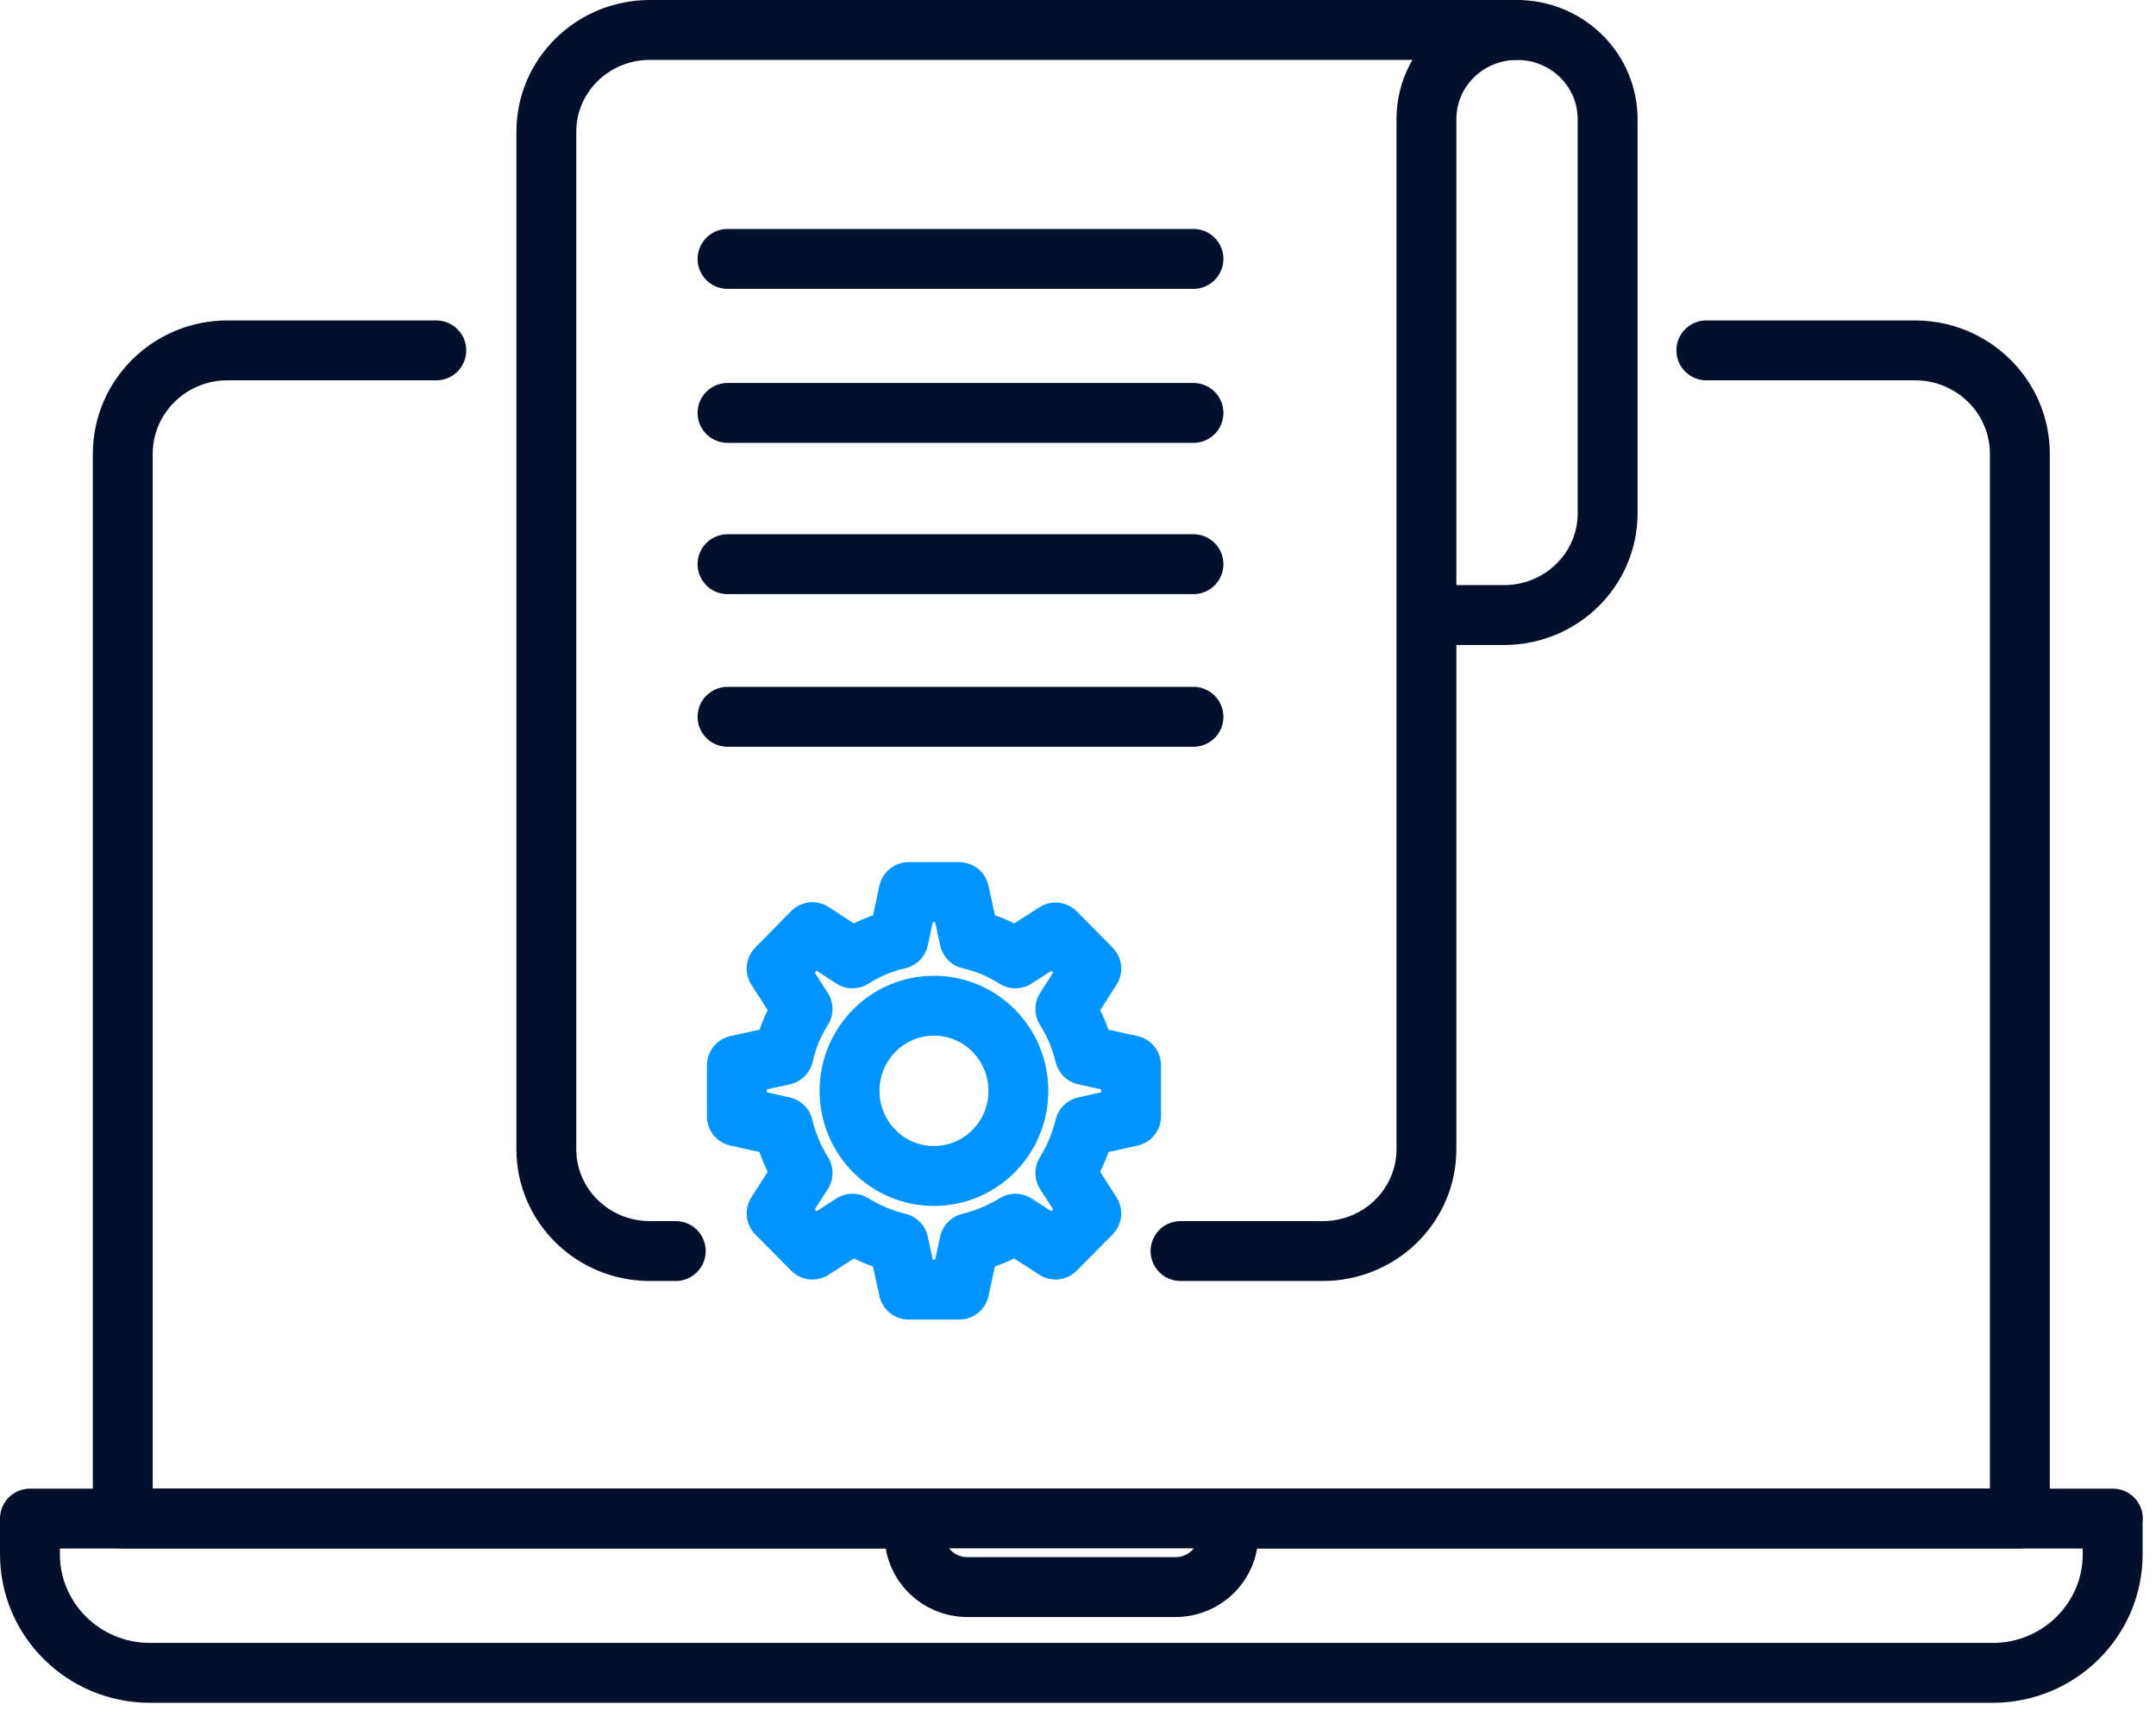
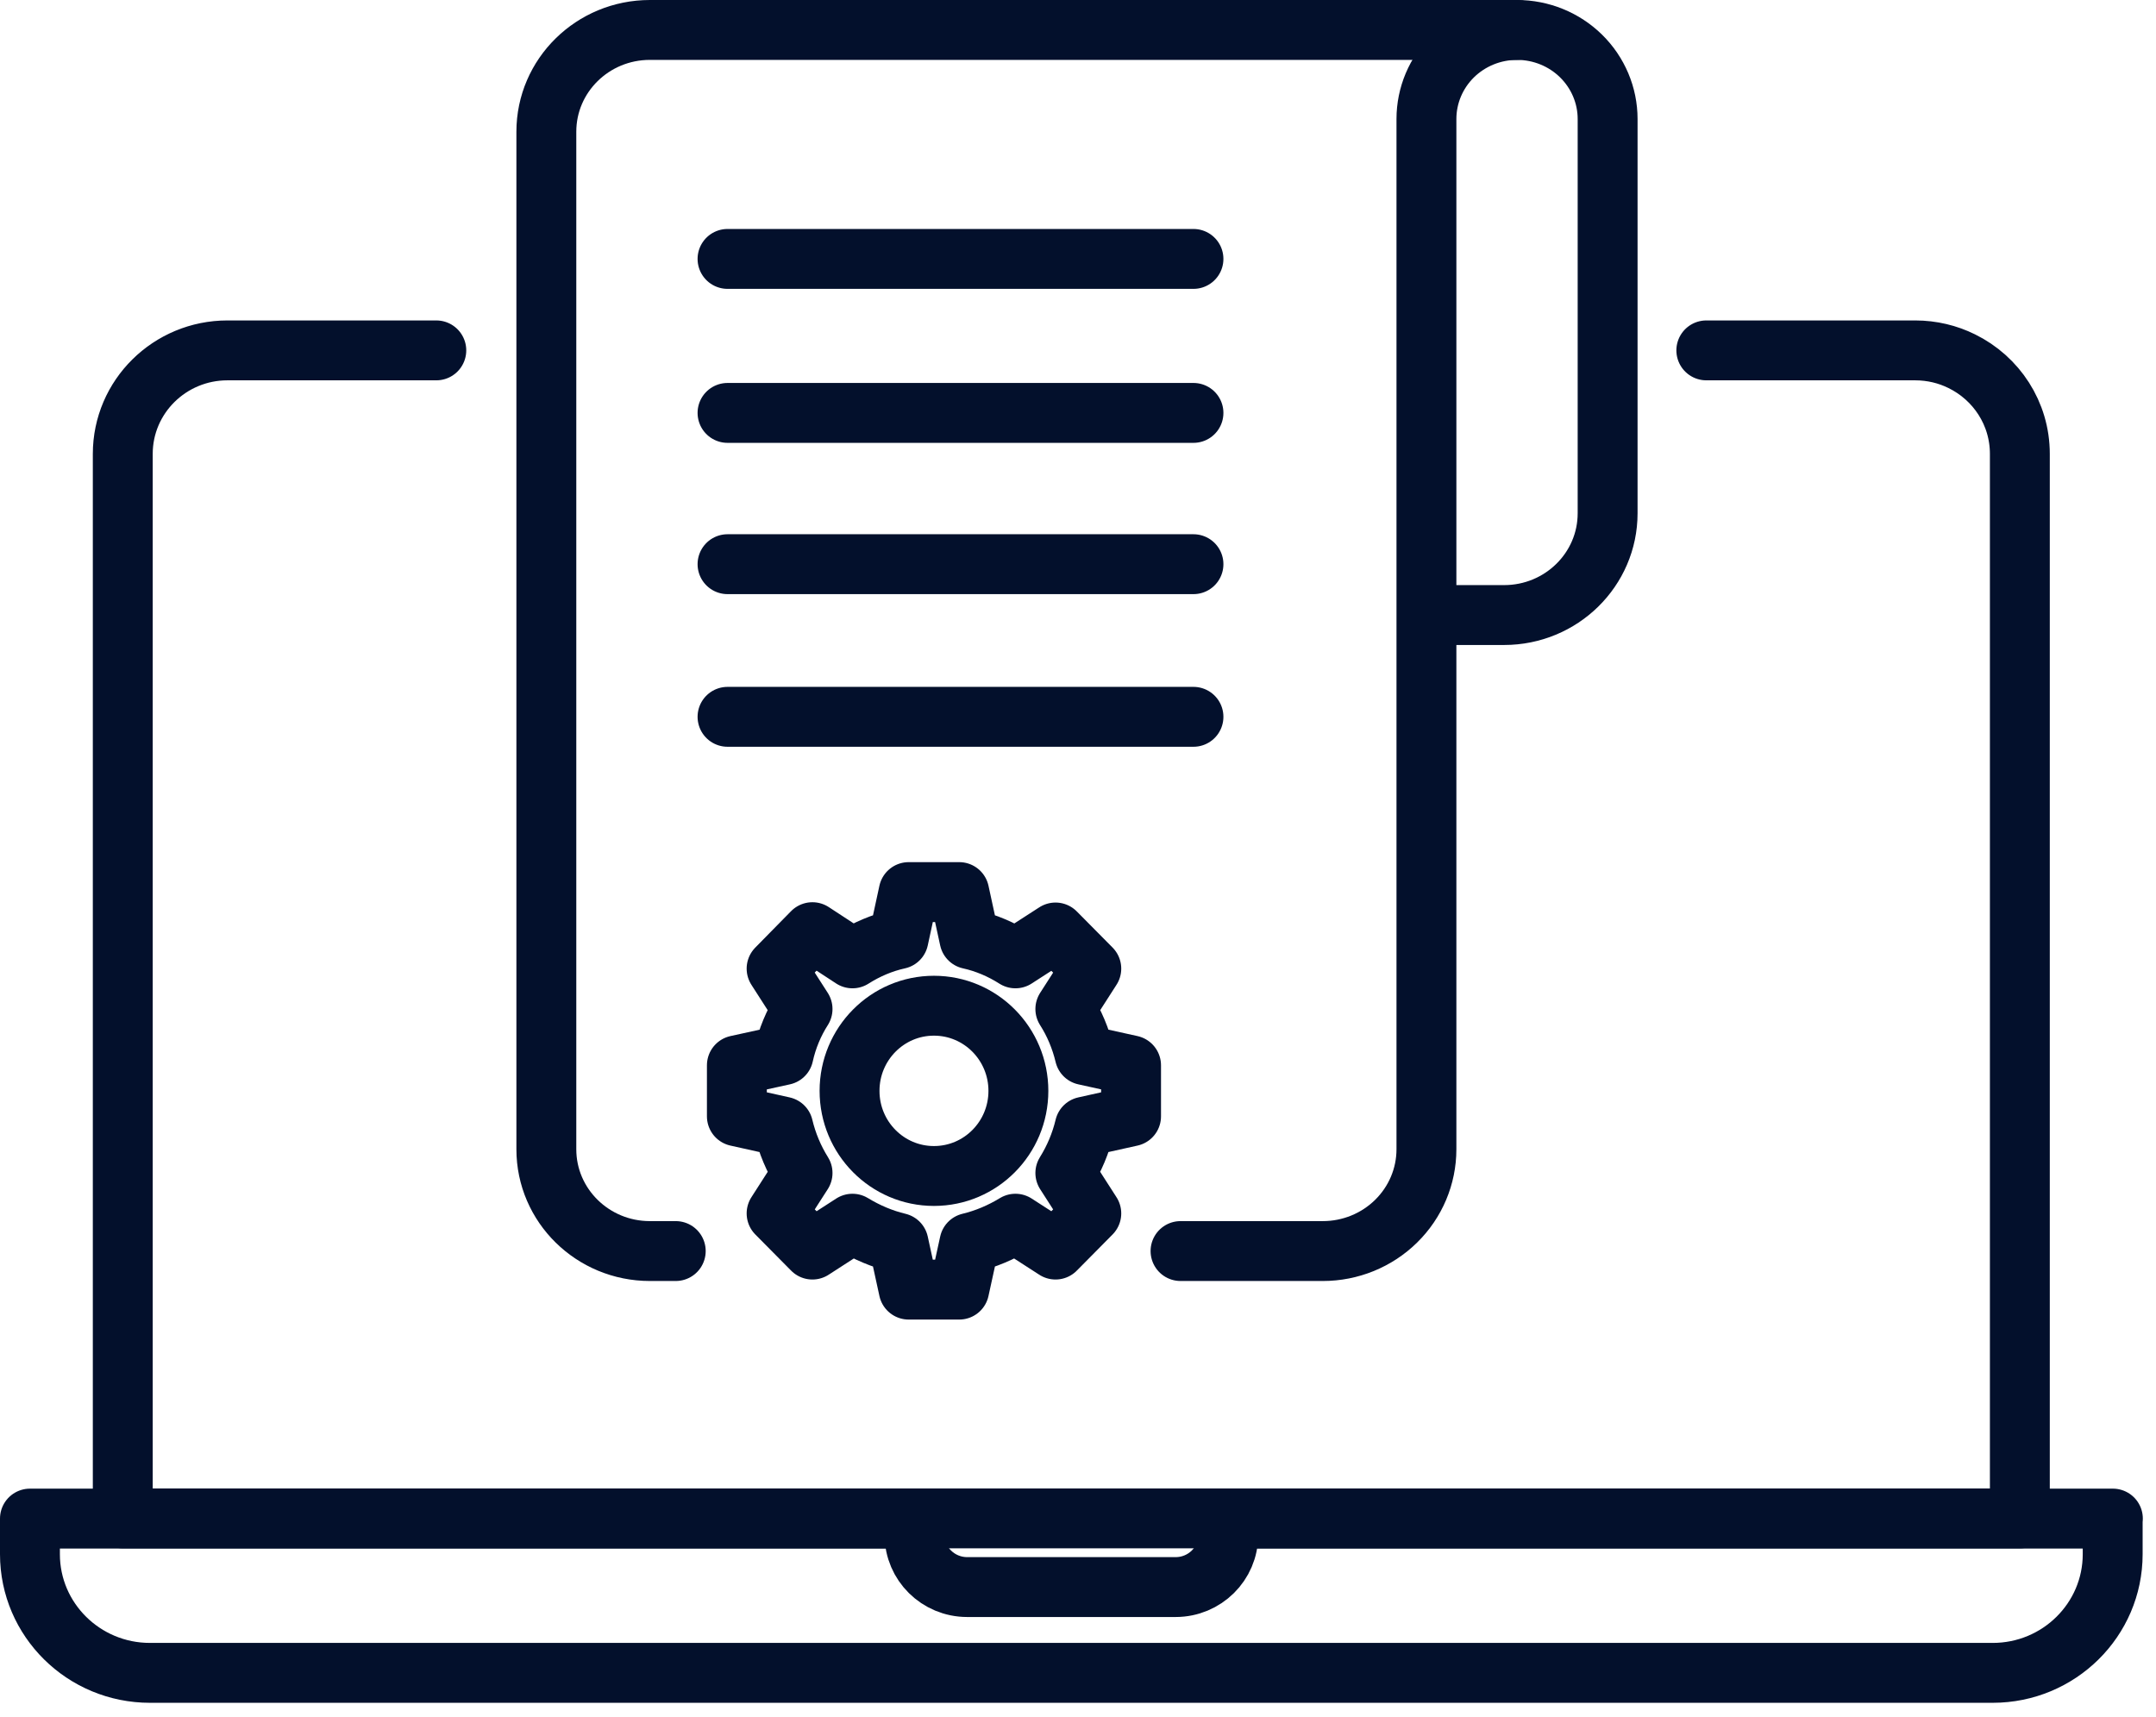
<svg xmlns="http://www.w3.org/2000/svg" width="54" height="43" viewBox="0 0 54 43" fill="none">
-   <path id="Vector" d="M18.456 26.683V27.961L19.616 28.219C19.715 28.634 19.879 29.024 20.101 29.38L19.451 30.392L20.348 31.298L21.351 30.65C21.706 30.866 22.092 31.032 22.504 31.131L22.759 32.301H24.025L24.281 31.131C24.692 31.032 25.079 30.866 25.433 30.65L26.437 31.298L27.333 30.392L26.683 29.38C26.905 29.024 27.07 28.634 27.169 28.219L28.329 27.961V26.683L27.169 26.427C27.07 26.012 26.905 25.621 26.683 25.273L27.333 24.261L26.437 23.356L25.433 24.004C25.079 23.779 24.692 23.613 24.281 23.522L24.025 22.344H22.759L22.504 23.522C22.092 23.613 21.706 23.779 21.351 24.004L20.348 23.348L19.451 24.261L20.101 25.273C19.879 25.621 19.715 26.012 19.624 26.427L18.456 26.683Z" stroke="#0094FF" stroke-width="1.5" stroke-linecap="round" stroke-linejoin="round" />
-   <path id="Vector_2" d="M23.392 25.19C24.561 25.19 25.507 26.145 25.507 27.323C25.507 28.501 24.561 29.455 23.392 29.455C22.224 29.455 21.278 28.501 21.278 27.323C21.278 26.145 22.224 25.19 23.392 25.19Z" stroke="#0094FF" stroke-width="1.5" stroke-linecap="round" stroke-linejoin="round" />
+   <path id="Vector" d="M18.456 26.683V27.961L19.616 28.219C19.715 28.634 19.879 29.024 20.101 29.38L19.451 30.392L20.348 31.298L21.351 30.65C21.706 30.866 22.092 31.032 22.504 31.131L22.759 32.301H24.025L24.281 31.131C24.692 31.032 25.079 30.866 25.433 30.65L26.437 31.298L27.333 30.392L26.683 29.38C26.905 29.024 27.07 28.634 27.169 28.219L28.329 27.961V26.683L27.169 26.427C27.07 26.012 26.905 25.621 26.683 25.273L27.333 24.261L26.437 23.356L25.433 24.004C25.079 23.779 24.692 23.613 24.281 23.522L24.025 22.344H22.759L22.504 23.522C22.092 23.613 21.706 23.779 21.351 24.004L20.348 23.348L19.451 24.261L20.101 25.273C19.879 25.621 19.715 26.012 19.624 26.427L18.456 26.683Z" stroke="#03102C" stroke-width="1.5" stroke-linecap="round" stroke-linejoin="round" />
+   <path id="Vector_2" d="M23.392 25.19C24.561 25.19 25.507 26.145 25.507 27.323C25.507 28.501 24.561 29.455 23.392 29.455C22.224 29.455 21.278 28.501 21.278 27.323C21.278 26.145 22.224 25.19 23.392 25.19Z" stroke="#03102C" stroke-width="1.5" stroke-linecap="round" stroke-linejoin="round" />
  <path id="Vector_3" d="M37.996 0.75H16.277C14.845 0.75 13.684 1.891 13.684 3.299V28.786C13.684 30.193 14.845 31.335 16.277 31.335H16.925" stroke="#03102C" stroke-width="1.5" stroke-linecap="round" stroke-linejoin="round" />
  <path id="Vector_4" d="M29.568 31.335H33.133C33.821 31.335 34.481 31.066 34.967 30.588C35.454 30.11 35.727 29.462 35.727 28.786V2.98C35.727 2.389 35.966 1.822 36.391 1.403C36.817 0.985 37.394 0.75 37.996 0.75C38.597 0.75 39.175 0.985 39.6 1.403C40.026 1.822 40.265 2.389 40.265 2.98V12.856C40.265 14.264 39.104 15.405 37.672 15.405H35.792" stroke="#03102C" stroke-width="1.5" stroke-linecap="round" stroke-linejoin="round" />
  <path id="Vector_5" d="M18.222 6.485H29.892" stroke="#03102C" stroke-width="1.5" stroke-linecap="round" stroke-linejoin="round" />
  <path id="Vector_6" d="M18.222 10.342H29.892" stroke="#03102C" stroke-width="1.5" stroke-linecap="round" stroke-linejoin="round" />
  <path id="Vector_7" d="M18.222 14.131H29.892" stroke="#03102C" stroke-width="1.5" stroke-linecap="round" stroke-linejoin="round" />
  <path id="Vector_8" d="M18.222 17.954H29.892" stroke="#03102C" stroke-width="1.5" stroke-linecap="round" stroke-linejoin="round" />
  <path id="Vector_9" d="M42.737 8.776H47.968C48.389 8.776 48.785 8.874 49.135 9.047C50 9.472 50.59 10.351 50.59 11.369V38.031H3.075V11.369C3.075 9.935 4.251 8.776 5.697 8.776H10.928" stroke="#03102C" stroke-width="1.5" stroke-linecap="round" stroke-linejoin="round" />
  <path id="Vector_10" d="M52.915 38.036V38.928C52.915 40.569 51.569 41.9 49.91 41.9H3.755C2.097 41.9 0.75 40.569 0.75 38.928V38.036H22.906V38.447C22.906 39.167 23.497 39.751 24.224 39.751H29.446C30.173 39.751 30.764 39.167 30.764 38.447V38.036H52.92H52.915Z" stroke="#03102C" stroke-width="1.5" stroke-linecap="round" stroke-linejoin="round" />
</svg>
